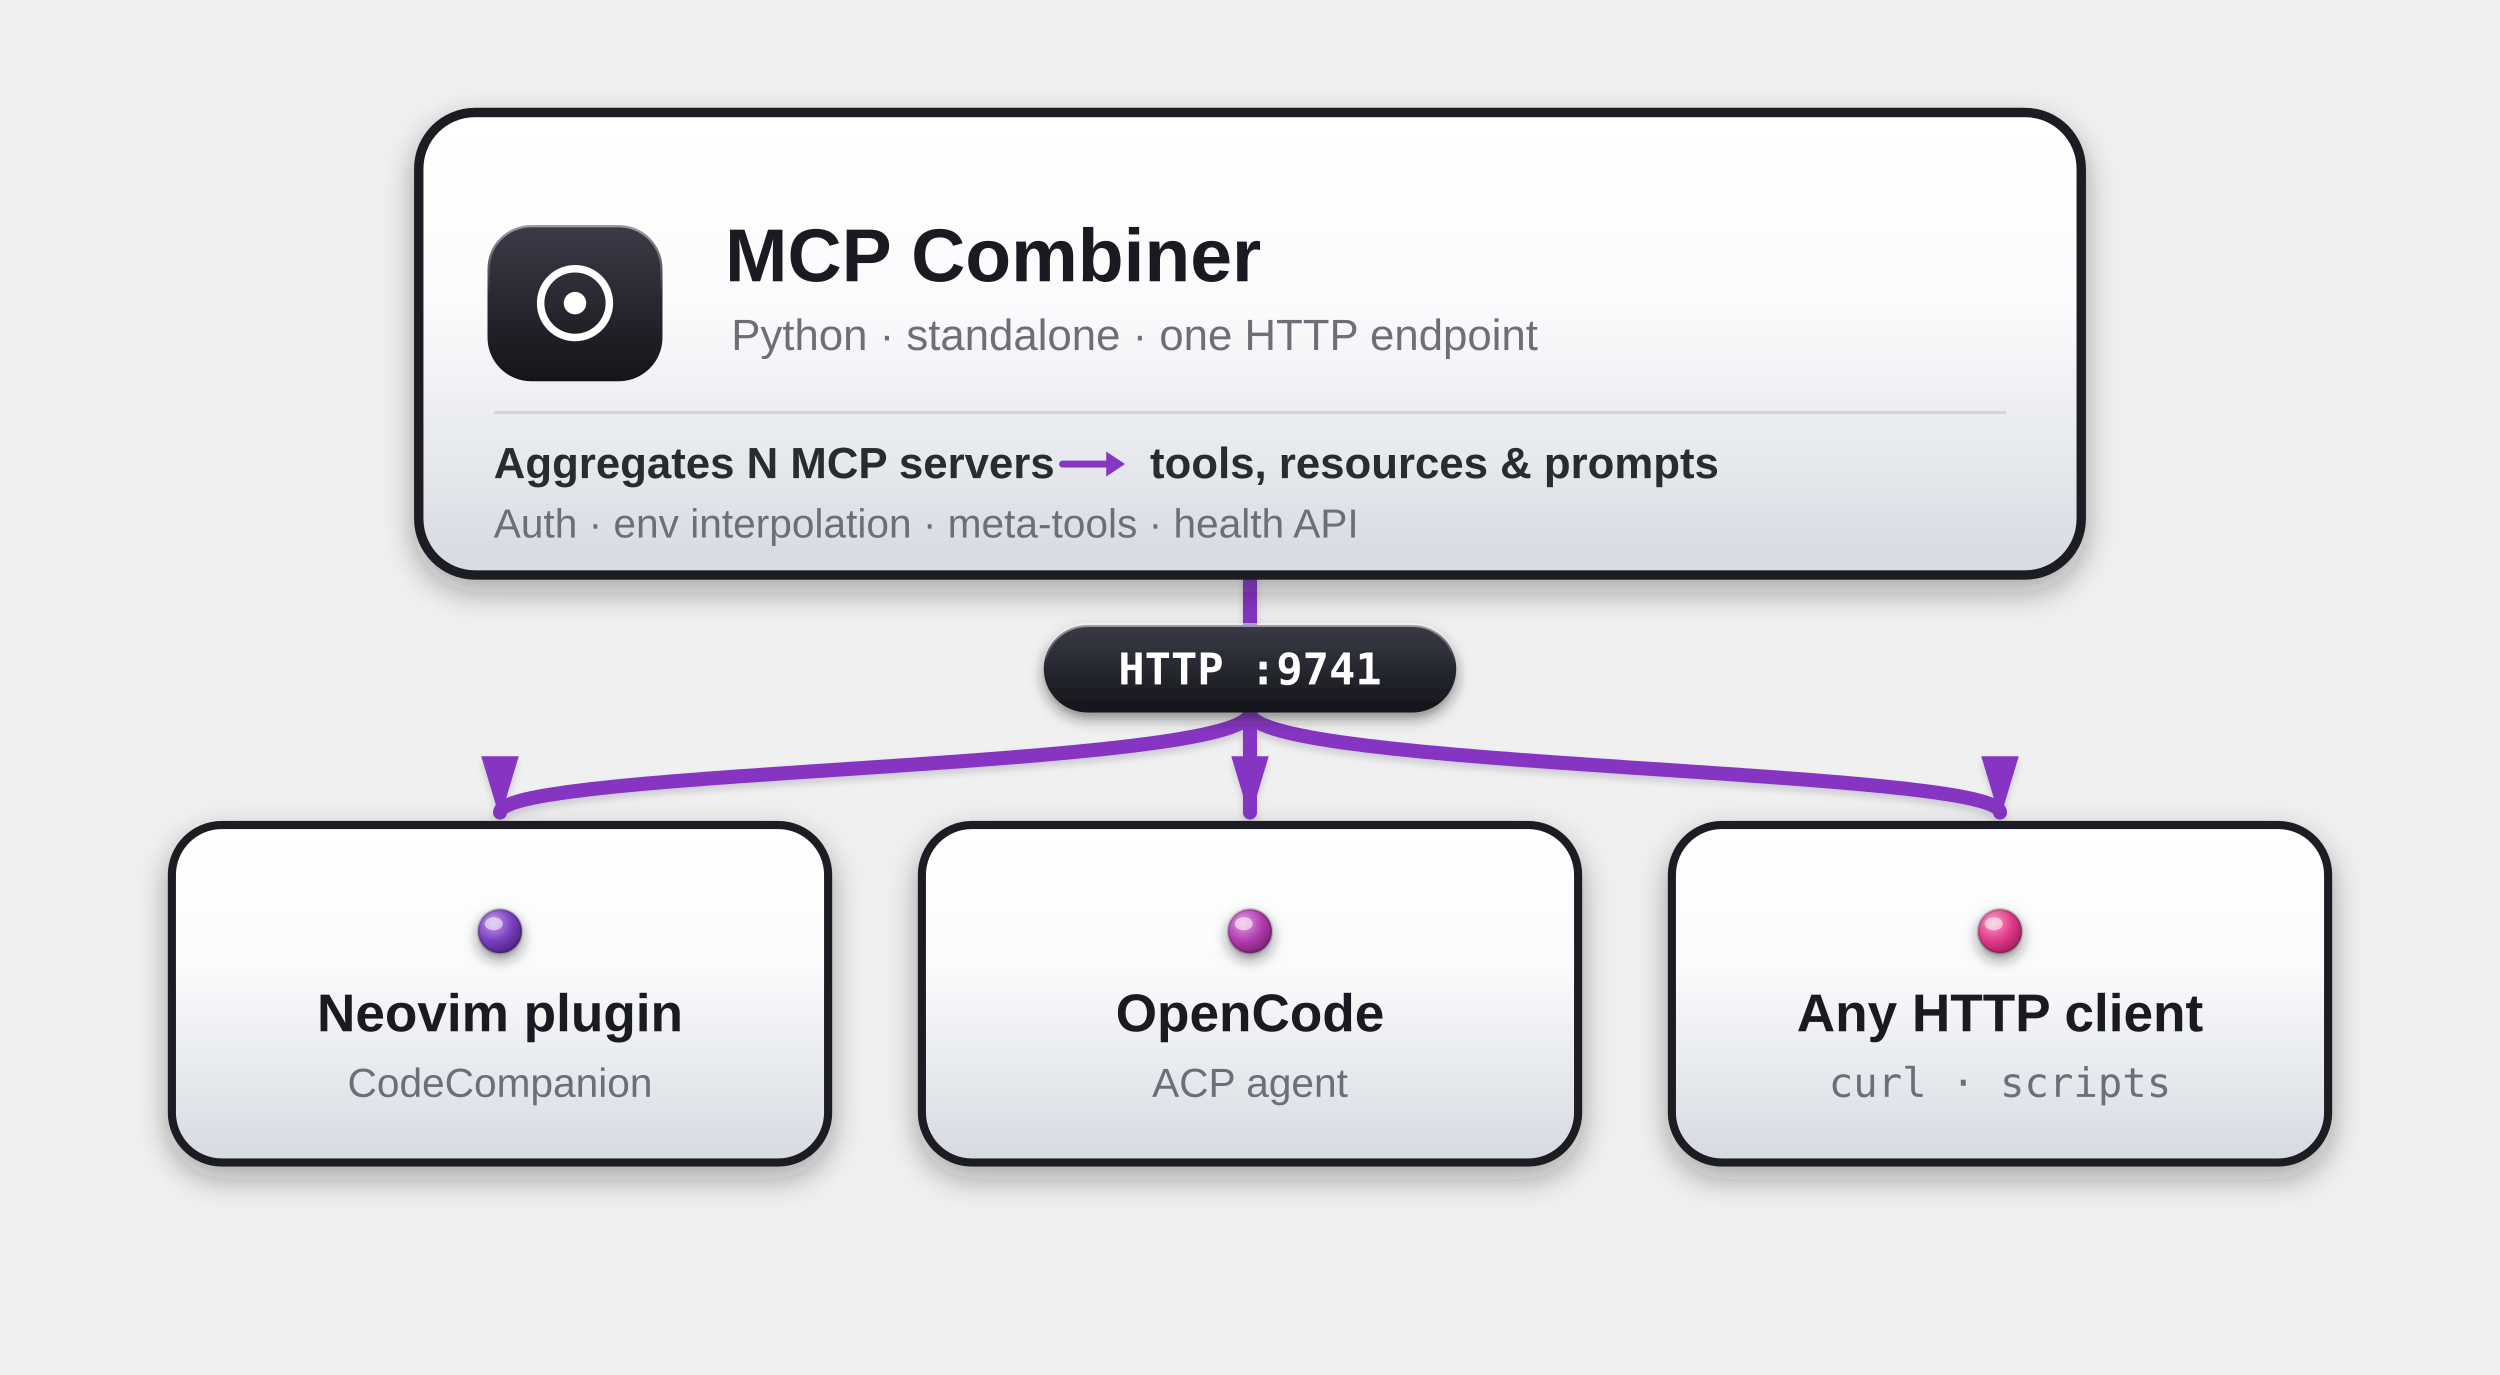
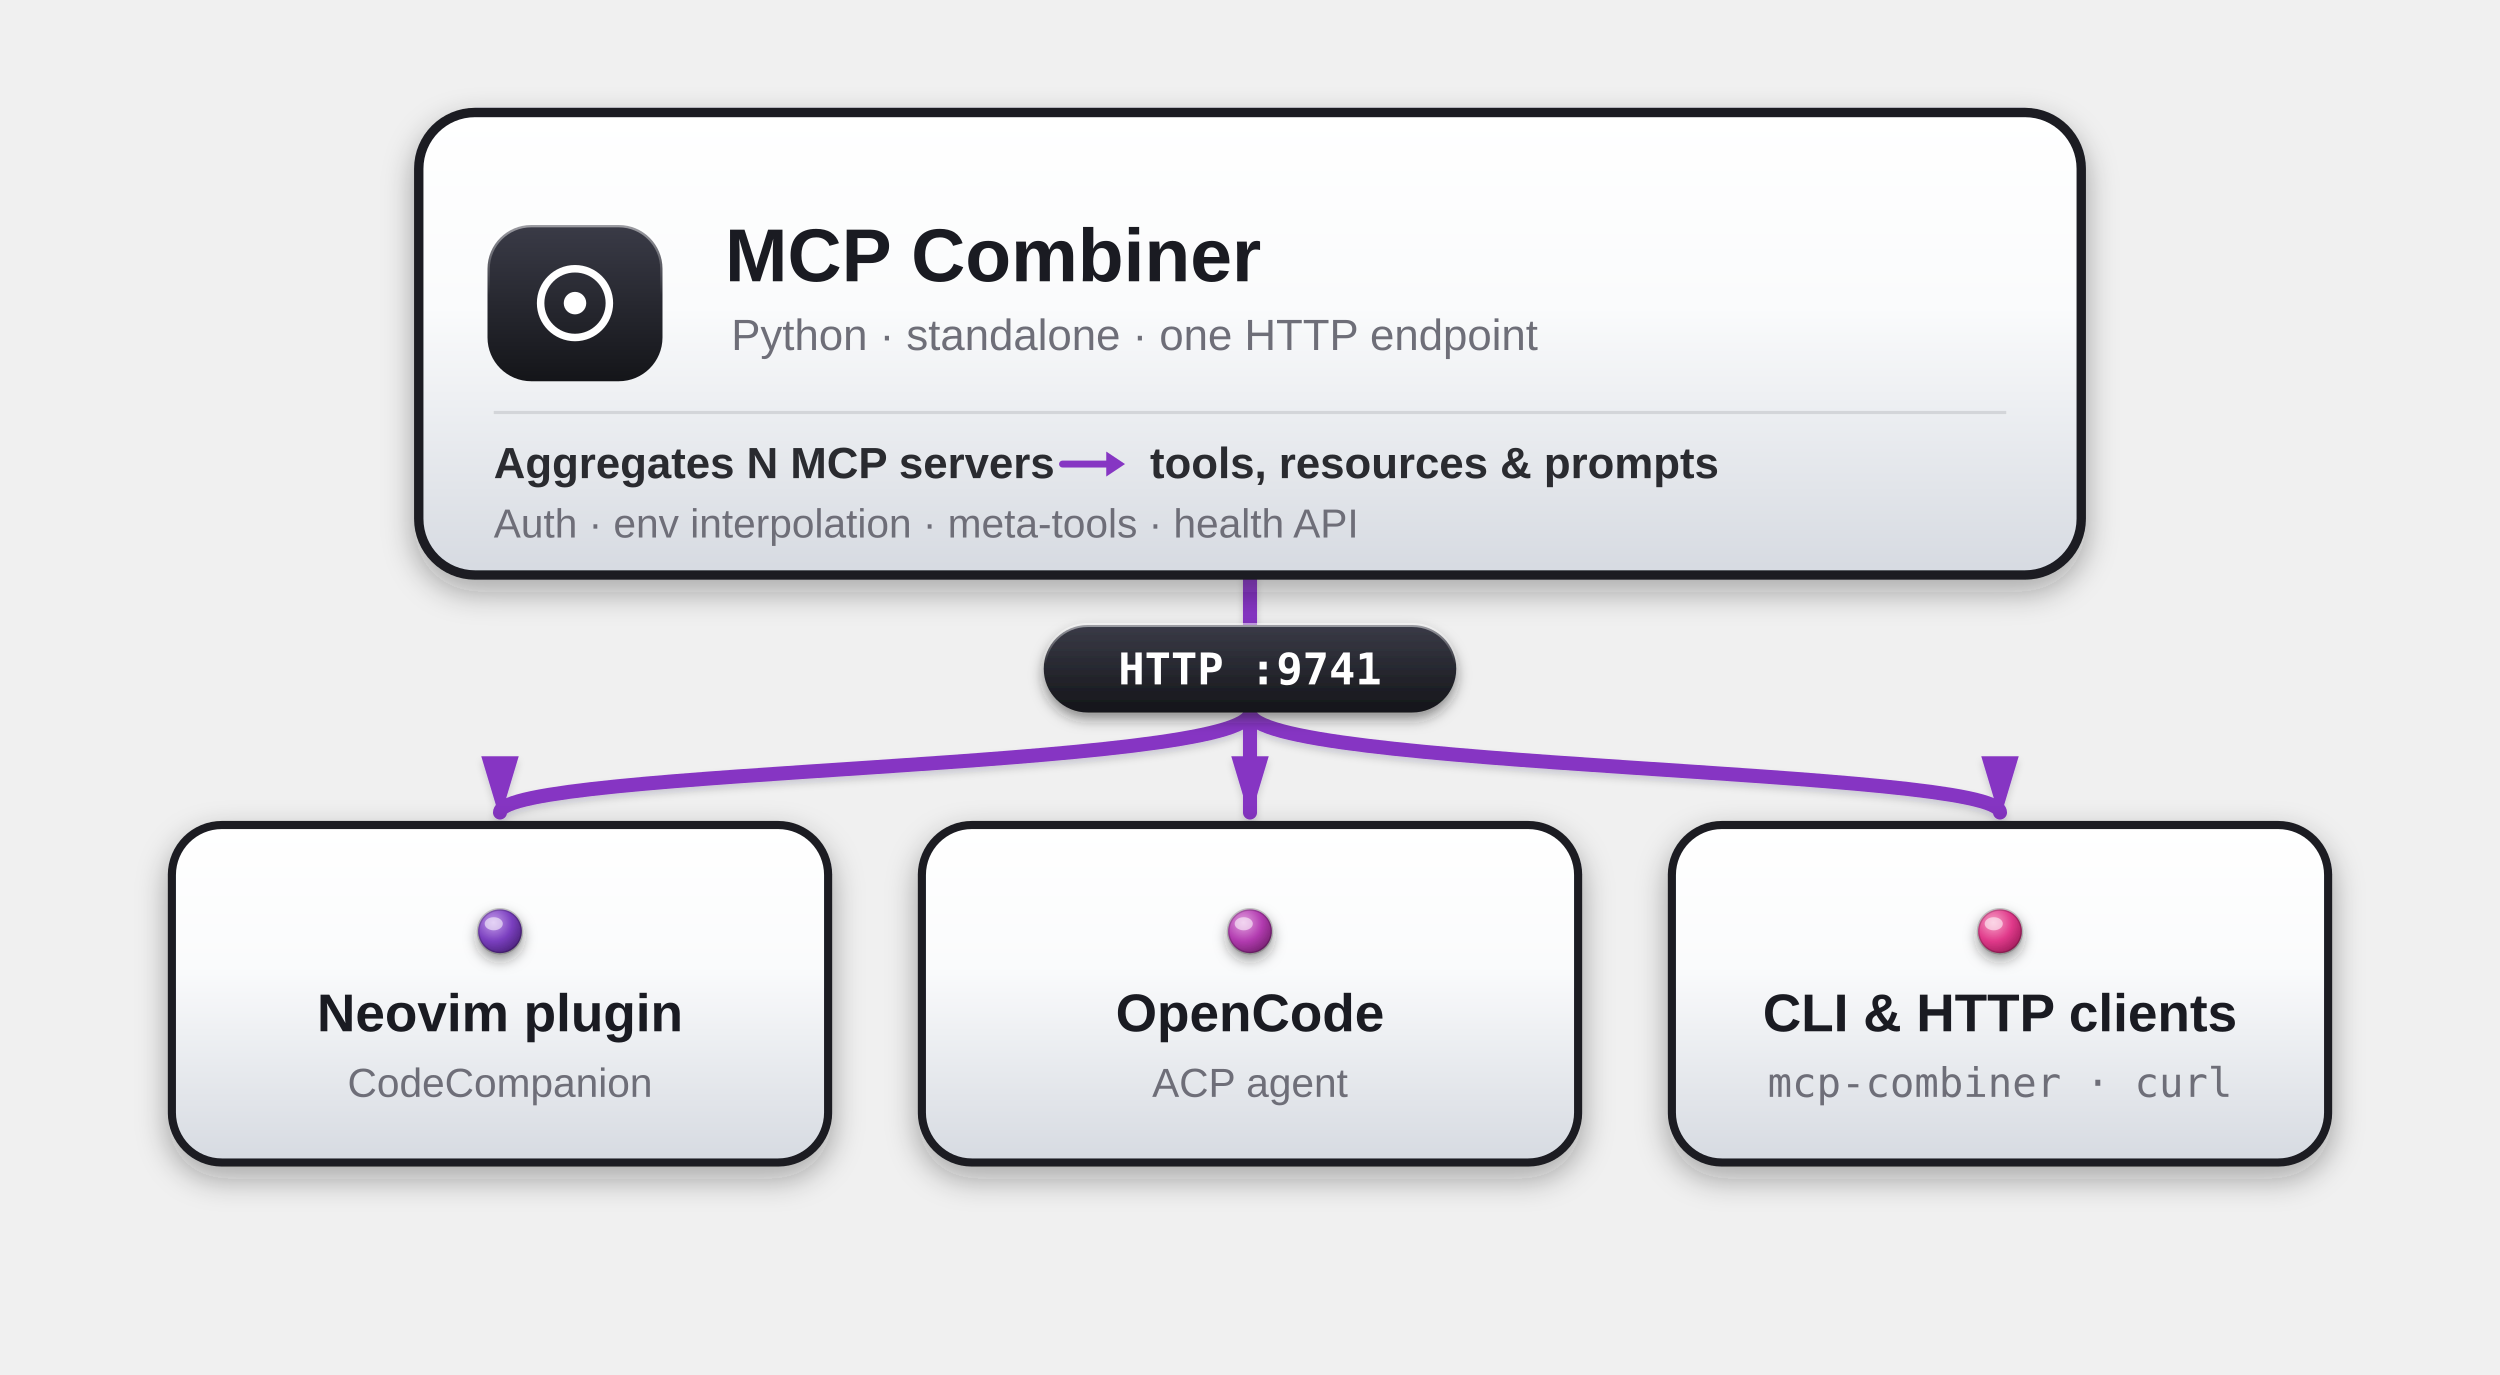
- <svg xmlns="http://www.w3.org/2000/svg" width="800" height="440" viewBox="0 0 800 440" role="img" aria-label="MCP Combiner aggregates servers behind one HTTP endpoint, serving the Neovim plugin, OpenCode, and any HTTP client">
+ <svg xmlns="http://www.w3.org/2000/svg" width="800" height="440" viewBox="0 0 800 440" role="img" aria-label="MCP Combiner aggregates servers behind one HTTP endpoint, serving the Neovim plugin, OpenCode, and the mcp-combiner CLI or any HTTP client">
  <defs>
    <marker id="ah" markerWidth="20" markerHeight="12" refX="18" refY="6" orient="auto" markerUnits="userSpaceOnUse">
      <path d="M0,0 L20,6 L0,12 Z" fill="#8636C3" />
    </marker>
    <linearGradient id="hubGrad" x1="0" y1="0" x2="0" y2="1">
      <stop offset="0" stop-color="#3A3B47" />
      <stop offset="1" stop-color="#141519" />
    </linearGradient>
    <linearGradient id="hubBezel" x1="0" y1="0" x2="0" y2="1">
      <stop offset="0" stop-color="#ffffff" stop-opacity="0.5" />
      <stop offset="0.45" stop-color="#ffffff" stop-opacity="0" />
    </linearGradient>
    <linearGradient id="cardSheen" x1="0" y1="0" x2="0" y2="1">
      <stop offset="0" stop-color="#ffffff" />
      <stop offset="0.42" stop-color="#FAFBFC" />
      <stop offset="1" stop-color="#D6DAE1" />
    </linearGradient>
    <radialGradient id="dotPurple" cx="0.35" cy="0.30" r="0.78">
      <stop offset="0" stop-color="#C49BEA" />
      <stop offset="0.55" stop-color="#7A3FBF" />
      <stop offset="1" stop-color="#4A2179" />
    </radialGradient>
    <radialGradient id="dotMag" cx="0.35" cy="0.30" r="0.78">
      <stop offset="0" stop-color="#E2A0DF" />
      <stop offset="0.55" stop-color="#B23BB0" />
      <stop offset="1" stop-color="#74206E" />
    </radialGradient>
    <radialGradient id="dotPink" cx="0.35" cy="0.30" r="0.78">
      <stop offset="0" stop-color="#F7A2C7" />
      <stop offset="0.55" stop-color="#E0398A" />
      <stop offset="1" stop-color="#9E1C5A" />
    </radialGradient>
    <filter id="ds" x="-40%" y="-40%" width="180%" height="180%">
      <feDropShadow dx="0" dy="4" stdDeviation="5" flood-color="#1A1B22" flood-opacity="0.34" />
    </filter>
    <filter id="dsDot" x="-80%" y="-80%" width="260%" height="260%">
      <feDropShadow dx="0" dy="2" stdDeviation="2.2" flood-color="#1A1B22" flood-opacity="0.5" />
    </filter>
    <filter id="dsArrow" x="-30%" y="-30%" width="160%" height="160%">
      <feDropShadow dx="0" dy="1.5" stdDeviation="1.2" flood-color="#1A1B22" flood-opacity="0.16" />
    </filter>
  </defs>
  <g filter="url(#dsArrow)">
    <path d="M400,184 V200" fill="none" stroke="#8636C3" stroke-width="4.5" stroke-linecap="round" />
    <path d="M400,228 C400,246 160,246 160,260" fill="none" stroke="#8636C3" stroke-width="4.5" stroke-linecap="round" marker-end="url(#ah)" />
    <path d="M400,228 V260" fill="none" stroke="#8636C3" stroke-width="4.5" stroke-linecap="round" marker-end="url(#ah)" />
    <path d="M400,228 C400,246 640,246 640,260" fill="none" stroke="#8636C3" stroke-width="4.5" stroke-linecap="round" marker-end="url(#ah)" />
  </g>
  <path d="M152,36 H648 A18,18 0 0 1 666,54 V166 A18,18 0 0 1 648,184 H152 A18,18 0 0 1 134,166 V54 A18,18 0 0 1 152,36 Z" fill="url(#cardSheen)" stroke="#1A1B22" stroke-width="3" filter="url(#ds)" />
  <path d="M170,72 H198 A14,14 0 0 1 212,86 V108 A14,14 0 0 1 198,122 H170 A14,14 0 0 1 156,108 V86 A14,14 0 0 1 170,72 Z" fill="url(#hubGrad)" />
  <path d="M170,72 H198 A14,14 0 0 1 212,86 V108 A14,14 0 0 1 198,122 H170 A14,14 0 0 1 156,108 V86 A14,14 0 0 1 170,72 Z" fill="none" stroke="url(#hubBezel)" stroke-width="1.5" />
  <circle cx="184" cy="97" r="11" fill="none" stroke="#ffffff" stroke-width="2.4" />
  <circle cx="184" cy="97" r="3.6" fill="#ffffff" />
  <text x="232" y="90" font-family="Helvetica Neue, Arial, sans-serif" font-weight="700" font-size="24" fill="#1A1B22">MCP Combiner</text>
  <text x="234" y="112" font-family="Helvetica Neue, Arial, sans-serif" font-weight="400" font-size="14" fill="#6E6E78">Python · standalone · one HTTP endpoint</text>
  <path d="M158,132 H642" stroke="#1A1B22" stroke-width="1" opacity="0.12" />
  <text x="158" y="153" font-family="Helvetica Neue, Arial, sans-serif" font-weight="600" font-size="14" fill="#2A2B30">Aggregates N MCP servers</text>
  <path d="M340,148.5 H356" stroke="#8636C3" stroke-width="2.2" stroke-linecap="round" />
  <path d="M354,144.5 L360,148.5 L354,152.5 Z" fill="#8636C3" />
  <text x="368" y="153" font-family="Helvetica Neue, Arial, sans-serif" font-weight="600" font-size="14" fill="#2A2B30">tools, resources &amp; prompts</text>
  <text x="158" y="172" font-family="Helvetica Neue, Arial, sans-serif" font-weight="400" font-size="13" fill="#6E6E78">Auth · env interpolation · meta-tools · health API</text>
  <path d="M348,200 H452 A14,14 0 0 1 466,214 A14,14 0 0 1 452,228 H348 A14,14 0 0 1 334,214 A14,14 0 0 1 348,200 Z" fill="url(#hubGrad)" filter="url(#dsDot)" />
  <path d="M348,200 H452 A14,14 0 0 1 466,214 A14,14 0 0 1 452,228 H348 A14,14 0 0 1 334,214 A14,14 0 0 1 348,200 Z" fill="none" stroke="url(#hubBezel)" stroke-width="1.3" />
  <text x="400" y="219" font-family="Source Code Pro, monospace" font-weight="700" font-size="14" fill="#ffffff" text-anchor="middle">HTTP :9741</text>
  <path d="M71,264 H249 A16,16 0 0 1 265,280 V356 A16,16 0 0 1 249,372 H71 A16,16 0 0 1 55,356 V280 A16,16 0 0 1 71,264 Z" fill="url(#cardSheen)" stroke="#1A1B22" stroke-width="2.6" filter="url(#ds)" />
  <circle cx="160" cy="298" r="7" fill="url(#dotPurple)" stroke="#000" stroke-opacity="0.18" stroke-width="0.9" filter="url(#dsDot)" />
  <ellipse cx="158" cy="295.6" rx="2.9" ry="2.1" fill="#fff" opacity="0.55" />
  <text x="160" y="330" font-family="Helvetica Neue, Arial, sans-serif" font-weight="700" font-size="17" fill="#1A1B22" text-anchor="middle">Neovim plugin</text>
  <text x="160" y="351" font-family="Helvetica Neue, Arial, sans-serif" font-weight="400" font-size="13" fill="#6E6E78" text-anchor="middle">CodeCompanion</text>
  <path d="M311,264 H489 A16,16 0 0 1 505,280 V356 A16,16 0 0 1 489,372 H311 A16,16 0 0 1 295,356 V280 A16,16 0 0 1 311,264 Z" fill="url(#cardSheen)" stroke="#1A1B22" stroke-width="2.6" filter="url(#ds)" />
  <circle cx="400" cy="298" r="7" fill="url(#dotMag)" stroke="#000" stroke-opacity="0.18" stroke-width="0.9" filter="url(#dsDot)" />
  <ellipse cx="398" cy="295.6" rx="2.9" ry="2.1" fill="#fff" opacity="0.55" />
  <text x="400" y="330" font-family="Helvetica Neue, Arial, sans-serif" font-weight="700" font-size="17" fill="#1A1B22" text-anchor="middle">OpenCode</text>
  <text x="400" y="351" font-family="Helvetica Neue, Arial, sans-serif" font-weight="400" font-size="13" fill="#6E6E78" text-anchor="middle">ACP agent</text>
  <path d="M551,264 H729 A16,16 0 0 1 745,280 V356 A16,16 0 0 1 729,372 H551 A16,16 0 0 1 535,356 V280 A16,16 0 0 1 551,264 Z" fill="url(#cardSheen)" stroke="#1A1B22" stroke-width="2.6" filter="url(#ds)" />
  <circle cx="640" cy="298" r="7" fill="url(#dotPink)" stroke="#000" stroke-opacity="0.18" stroke-width="0.9" filter="url(#dsDot)" />
  <ellipse cx="638" cy="295.6" rx="2.9" ry="2.1" fill="#fff" opacity="0.55" />
-   <text x="640" y="330" font-family="Helvetica Neue, Arial, sans-serif" font-weight="700" font-size="17" fill="#1A1B22" text-anchor="middle">Any HTTP client</text>
-   <text x="640" y="351" font-family="Source Code Pro, monospace" font-weight="400" font-size="13" fill="#6E6E78" text-anchor="middle">curl · scripts</text>
+   <text x="640" y="330" font-family="Helvetica Neue, Arial, sans-serif" font-weight="700" font-size="17" fill="#1A1B22" text-anchor="middle">CLI &amp; HTTP clients</text>
+   <text x="640" y="351" font-family="Source Code Pro, monospace" font-weight="400" font-size="13" fill="#6E6E78" text-anchor="middle">mcp-combiner · curl</text>
</svg>
